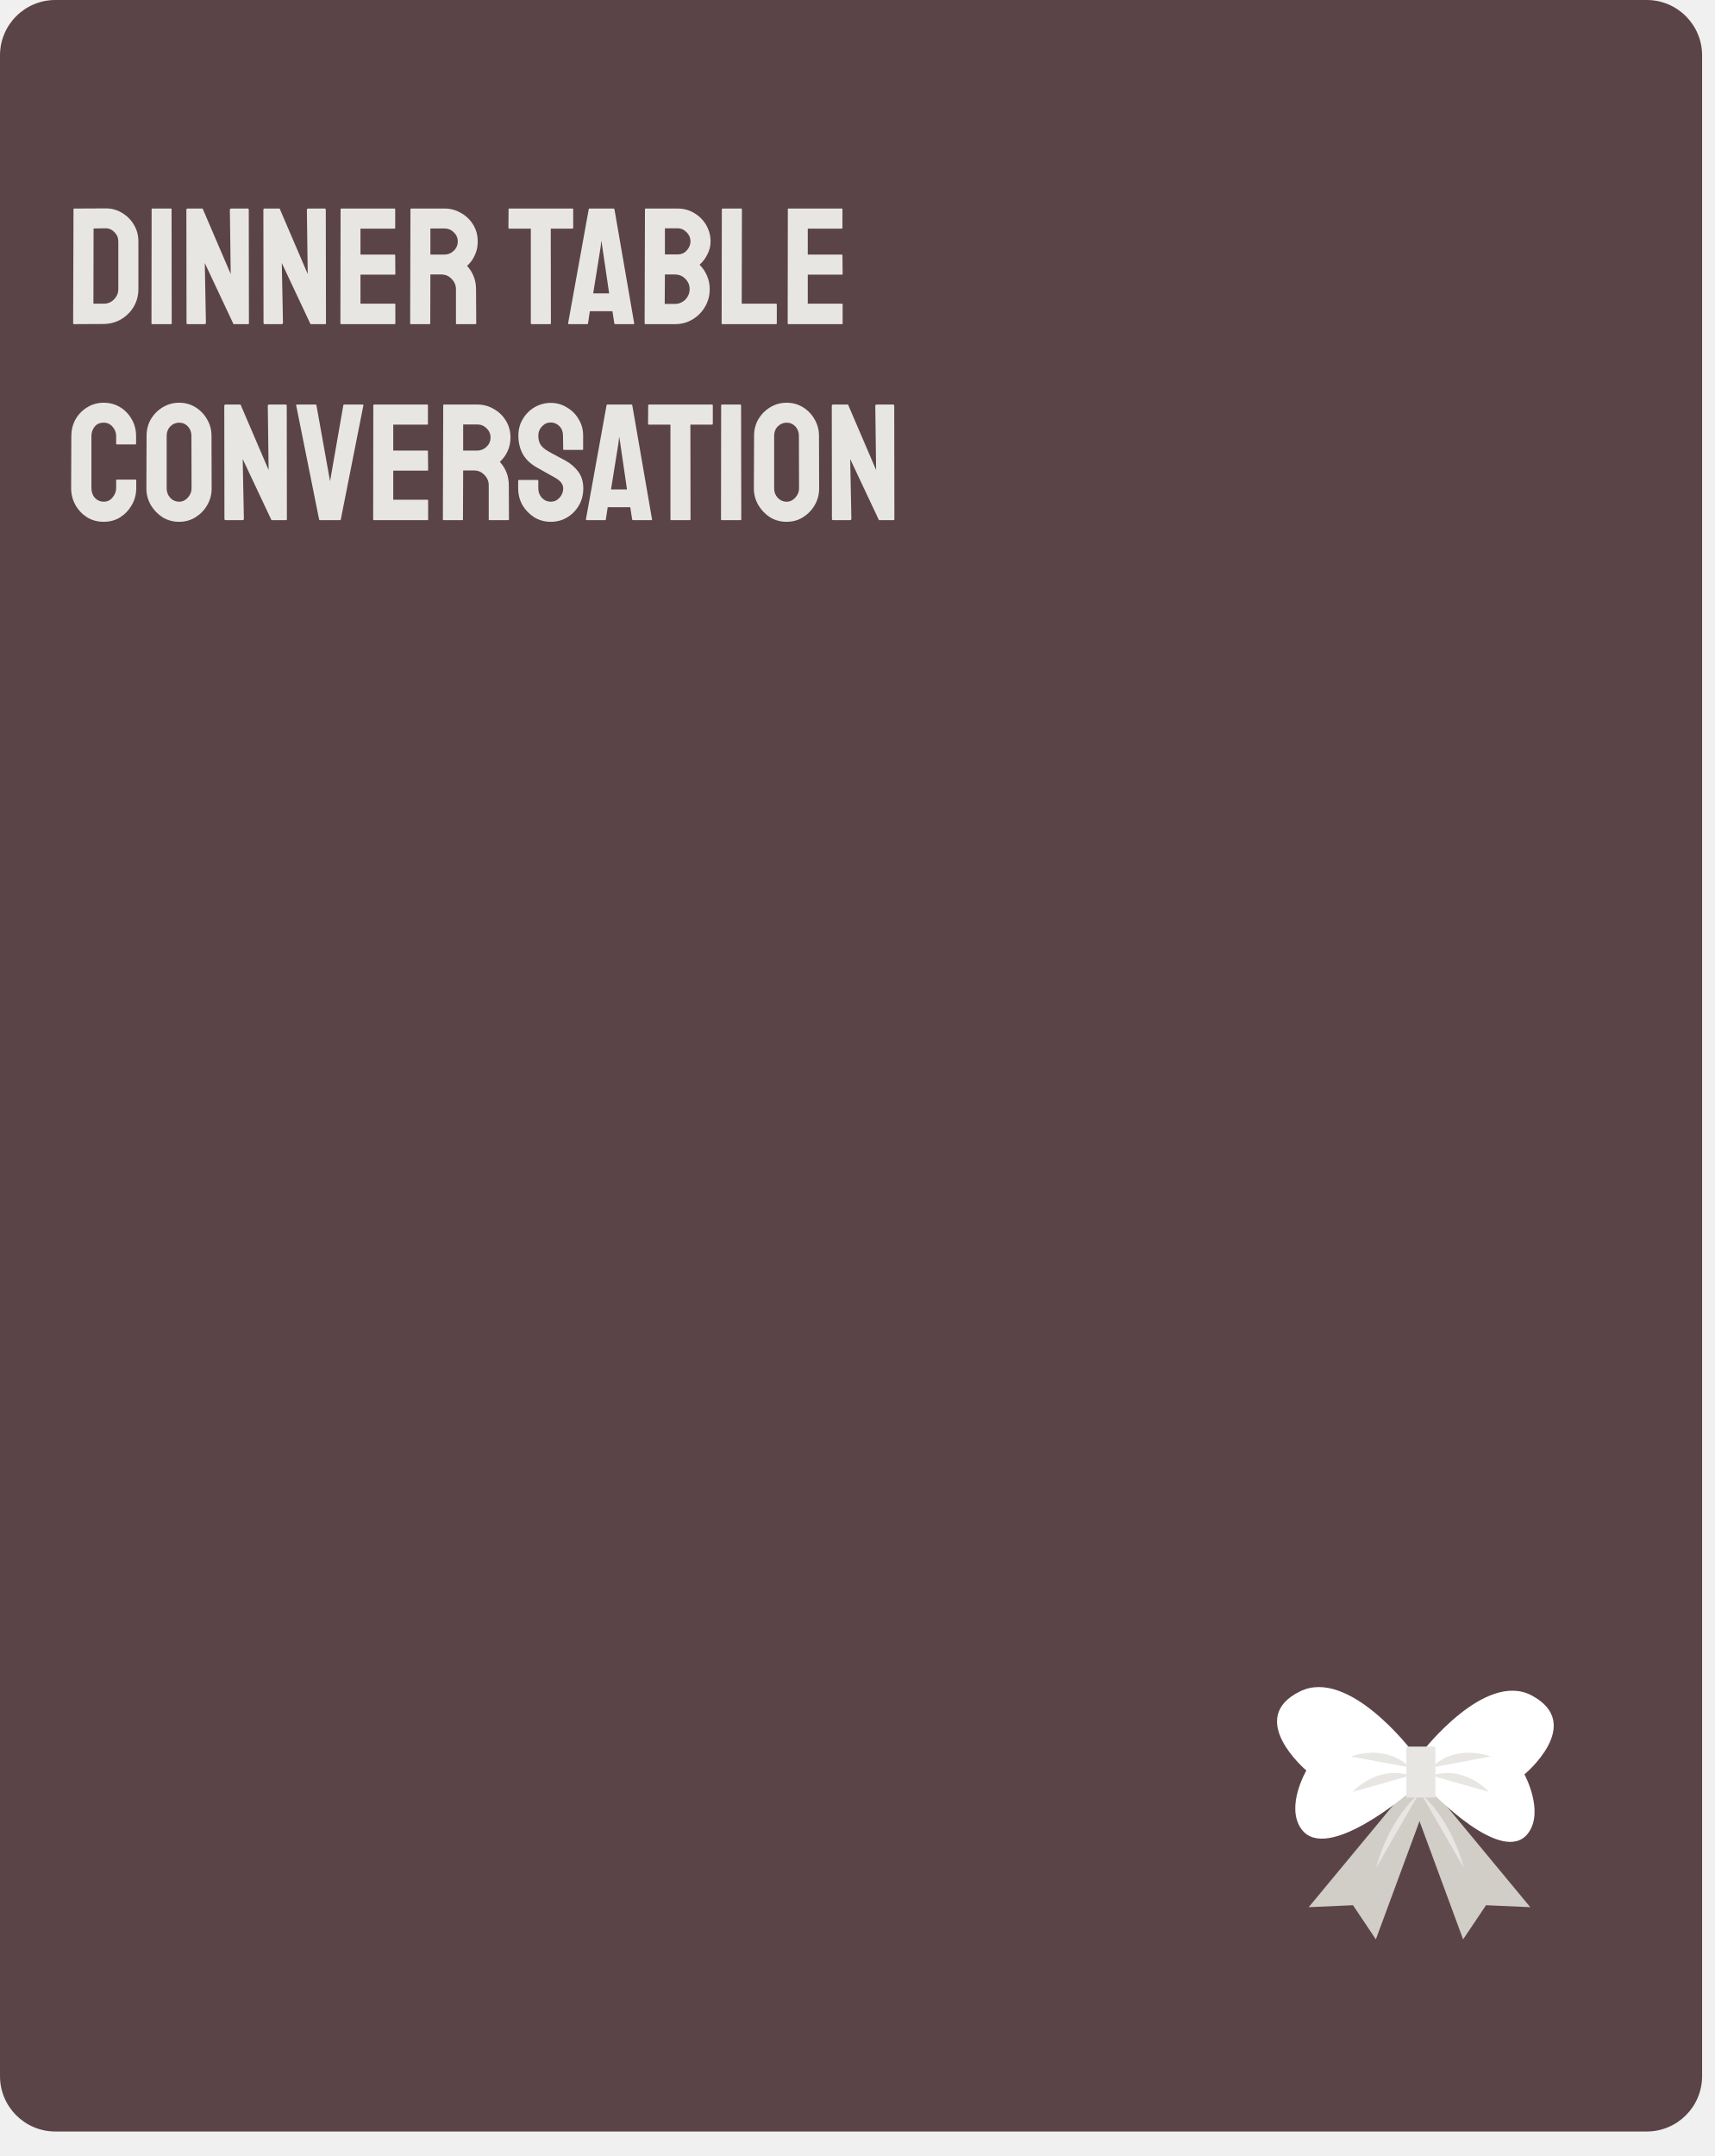
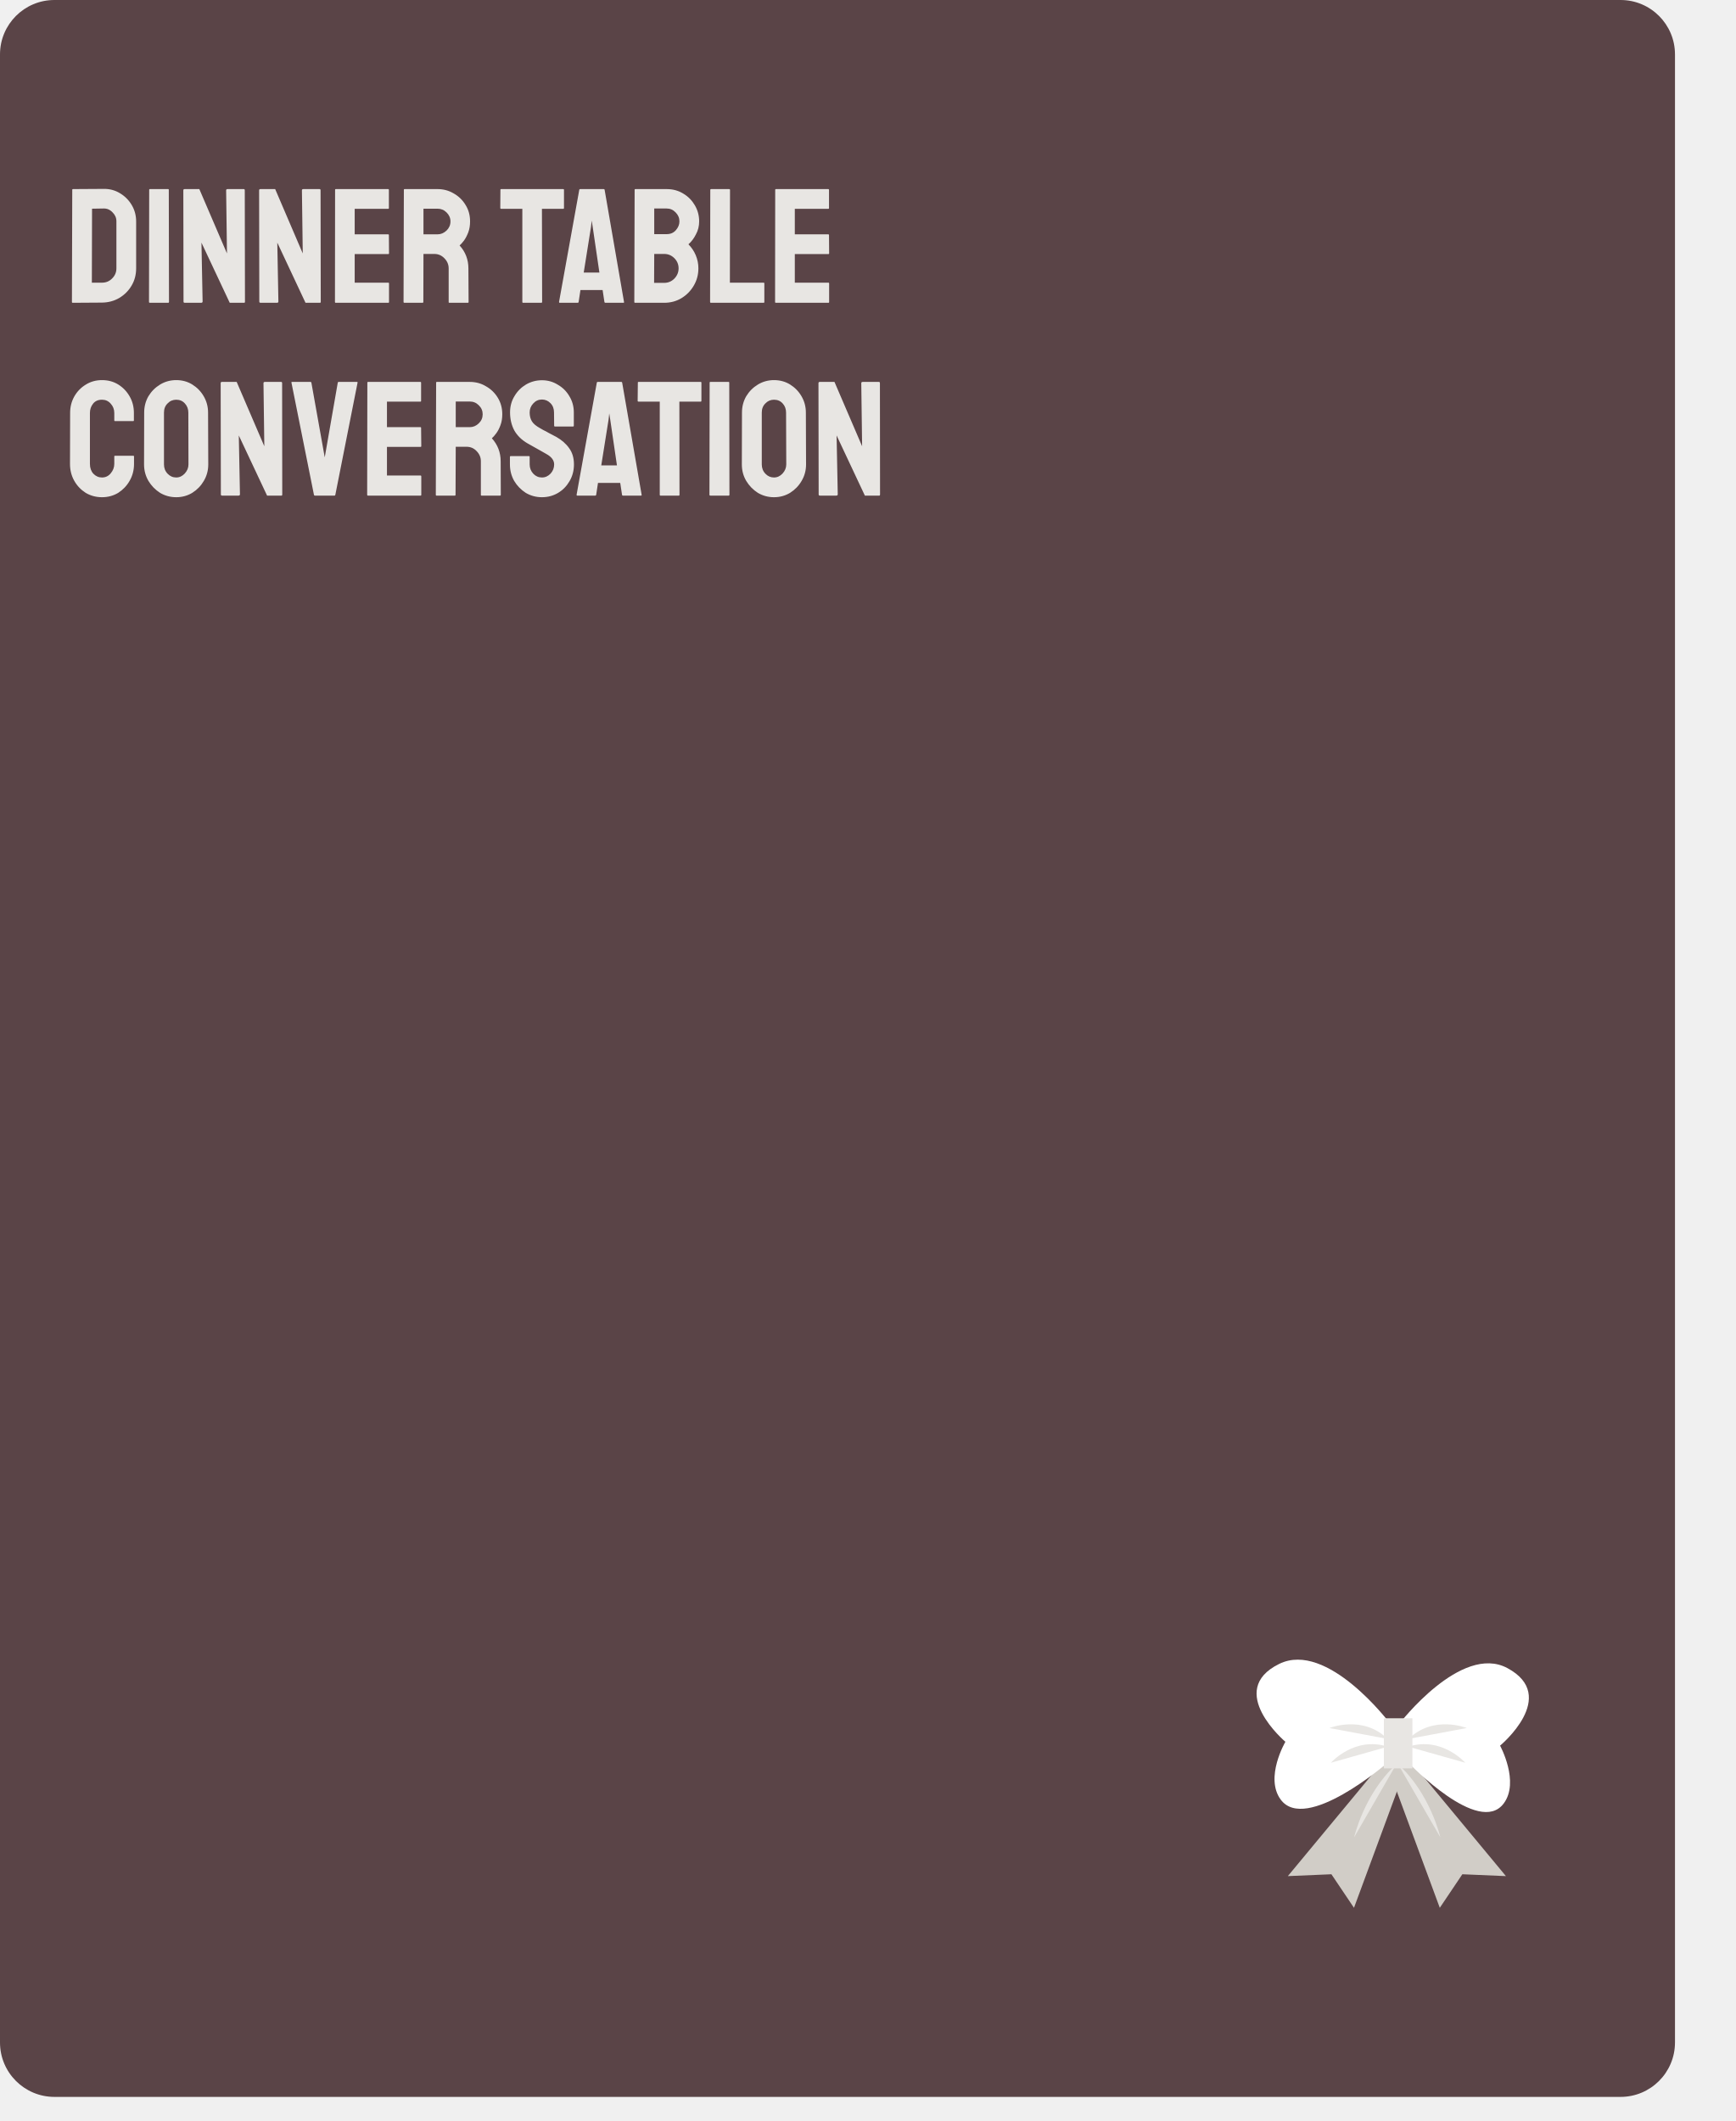
- <svg xmlns="http://www.w3.org/2000/svg" width="35" height="44" viewBox="0 0 35 44" fill="none">
-   <rect width="34.743" height="43.5" rx="1.13" fill="#5A4447" />
-   <path d="M1.51 6.615C1.499 6.615 1.493 6.61 1.493 6.598L1.5 4.27C1.5 4.261 1.504 4.256 1.513 4.256L2.147 4.253C2.271 4.25 2.384 4.28 2.486 4.341C2.59 4.402 2.673 4.484 2.734 4.588C2.795 4.69 2.825 4.803 2.825 4.927V5.9C2.825 6.031 2.793 6.151 2.73 6.259C2.667 6.366 2.582 6.45 2.476 6.514C2.37 6.577 2.25 6.61 2.117 6.612L1.51 6.615ZM1.907 6.198H2.117C2.2 6.198 2.27 6.169 2.327 6.11C2.386 6.051 2.415 5.981 2.415 5.9V4.924C2.415 4.852 2.388 4.789 2.334 4.737C2.282 4.683 2.22 4.657 2.147 4.659L1.91 4.663L1.907 6.198ZM3.109 6.615C3.097 6.615 3.092 6.61 3.092 6.598L3.095 4.27C3.095 4.261 3.1 4.256 3.109 4.256H3.488C3.497 4.256 3.502 4.261 3.502 4.27L3.505 6.598C3.505 6.61 3.501 6.615 3.492 6.615H3.109ZM3.834 6.615C3.816 6.615 3.807 6.607 3.807 6.592L3.804 4.283C3.804 4.265 3.813 4.256 3.831 4.256H4.136L4.709 5.592L4.692 4.283C4.692 4.265 4.702 4.256 4.722 4.256H5.058C5.071 4.256 5.078 4.265 5.078 4.283L5.081 6.595C5.081 6.608 5.076 6.615 5.064 6.615H4.766L4.18 5.368L4.203 6.588C4.203 6.606 4.193 6.615 4.173 6.615H3.834ZM5.406 6.615C5.388 6.615 5.379 6.607 5.379 6.592L5.376 4.283C5.376 4.265 5.385 4.256 5.403 4.256H5.708L6.281 5.592L6.264 4.283C6.264 4.265 6.274 4.256 6.294 4.256H6.63C6.644 4.256 6.65 4.265 6.65 4.283L6.654 6.595C6.654 6.608 6.648 6.615 6.637 6.615H6.338L5.752 5.368L5.776 6.588C5.776 6.606 5.766 6.615 5.745 6.615H5.406ZM6.962 6.615C6.953 6.615 6.948 6.61 6.948 6.598L6.952 4.27C6.952 4.261 6.956 4.256 6.965 4.256H8.053C8.062 4.256 8.067 4.262 8.067 4.273V4.653C8.067 4.662 8.062 4.666 8.053 4.666H7.358V5.195H8.053C8.062 5.195 8.067 5.2 8.067 5.209L8.07 5.592C8.07 5.601 8.066 5.605 8.057 5.605H7.358V6.198H8.057C8.066 6.198 8.07 6.204 8.07 6.215V6.602C8.07 6.611 8.066 6.615 8.057 6.615H6.962ZM8.385 6.615C8.376 6.615 8.372 6.61 8.372 6.598L8.378 4.27C8.378 4.261 8.383 4.256 8.392 4.256H9.077C9.199 4.256 9.31 4.287 9.412 4.348C9.516 4.406 9.599 4.487 9.66 4.588C9.721 4.688 9.751 4.801 9.751 4.927C9.751 5.011 9.739 5.087 9.714 5.154C9.689 5.22 9.66 5.276 9.626 5.324C9.592 5.369 9.561 5.403 9.534 5.425C9.656 5.561 9.717 5.72 9.717 5.903L9.721 6.598C9.721 6.61 9.715 6.615 9.704 6.615H9.321C9.312 6.615 9.307 6.612 9.307 6.605V5.903C9.307 5.822 9.278 5.752 9.219 5.693C9.162 5.632 9.092 5.602 9.009 5.602H8.785L8.782 6.598C8.782 6.61 8.777 6.615 8.768 6.615H8.385ZM8.785 5.195H9.077C9.147 5.195 9.209 5.169 9.263 5.117C9.317 5.065 9.344 5.002 9.344 4.927C9.344 4.855 9.317 4.793 9.263 4.741C9.211 4.689 9.149 4.663 9.077 4.663H8.785V5.195ZM10.849 6.615C10.84 6.615 10.835 6.61 10.835 6.598V4.666H10.395C10.383 4.666 10.378 4.661 10.378 4.649L10.381 4.27C10.381 4.261 10.386 4.256 10.395 4.256H11.683C11.694 4.256 11.7 4.261 11.7 4.27V4.649C11.7 4.661 11.695 4.666 11.686 4.666H11.242L11.245 6.598C11.245 6.61 11.241 6.615 11.232 6.615H10.849ZM11.596 6.598L12.017 4.27C12.019 4.261 12.024 4.256 12.034 4.256H12.525C12.534 4.256 12.54 4.261 12.542 4.27L12.945 6.598C12.948 6.61 12.943 6.615 12.932 6.615H12.556C12.546 6.615 12.541 6.61 12.539 6.598L12.501 6.351H12.04L12.003 6.598C12.001 6.61 11.995 6.615 11.986 6.615H11.61C11.601 6.615 11.596 6.61 11.596 6.598ZM12.108 5.988H12.434L12.294 5.036L12.274 4.91L12.261 5.036L12.108 5.988ZM13.172 6.615C13.163 6.615 13.158 6.61 13.158 6.598L13.165 4.27C13.165 4.261 13.169 4.256 13.178 4.256H13.829C13.958 4.256 14.073 4.288 14.175 4.351C14.277 4.412 14.357 4.493 14.416 4.595C14.474 4.697 14.504 4.807 14.504 4.927C14.504 5.024 14.481 5.115 14.436 5.198C14.393 5.282 14.341 5.35 14.28 5.402C14.345 5.467 14.396 5.543 14.432 5.629C14.469 5.715 14.487 5.805 14.487 5.9C14.487 6.031 14.455 6.151 14.392 6.259C14.329 6.368 14.243 6.455 14.134 6.52C14.028 6.584 13.909 6.615 13.778 6.615H13.172ZM13.572 5.192H13.829C13.908 5.192 13.972 5.164 14.019 5.11C14.069 5.054 14.094 4.993 14.094 4.927C14.094 4.855 14.068 4.793 14.016 4.741C13.964 4.687 13.902 4.659 13.829 4.659H13.572V5.192ZM13.568 6.202H13.778C13.86 6.202 13.93 6.172 13.989 6.114C14.047 6.053 14.077 5.981 14.077 5.9C14.077 5.819 14.047 5.749 13.989 5.69C13.93 5.631 13.86 5.602 13.778 5.602H13.572L13.568 6.202ZM14.744 6.615C14.735 6.615 14.73 6.61 14.73 6.598L14.734 4.273C14.734 4.262 14.739 4.256 14.751 4.256H15.127C15.138 4.256 15.144 4.262 15.144 4.273L15.14 6.198H15.839C15.85 6.198 15.856 6.204 15.856 6.215V6.598C15.856 6.61 15.85 6.615 15.839 6.615H14.744ZM16.091 6.615C16.082 6.615 16.078 6.61 16.078 6.598L16.081 4.27C16.081 4.261 16.085 4.256 16.095 4.256H17.183C17.192 4.256 17.196 4.262 17.196 4.273V4.653C17.196 4.662 17.192 4.666 17.183 4.666H16.488V5.195H17.183C17.192 5.195 17.196 5.2 17.196 5.209L17.2 5.592C17.2 5.601 17.195 5.605 17.186 5.605H16.488V6.198H17.186C17.195 6.198 17.2 6.204 17.2 6.215V6.602C17.2 6.611 17.195 6.615 17.186 6.615H16.091ZM2.117 10.649C1.992 10.649 1.879 10.619 1.778 10.558C1.678 10.494 1.599 10.411 1.54 10.307C1.482 10.203 1.452 10.086 1.452 9.958L1.456 8.9C1.456 8.776 1.484 8.663 1.54 8.561C1.599 8.457 1.678 8.375 1.778 8.314C1.879 8.25 1.992 8.219 2.117 8.219C2.241 8.219 2.353 8.249 2.452 8.31C2.552 8.371 2.631 8.454 2.69 8.558C2.748 8.659 2.778 8.774 2.778 8.9V9.056C2.778 9.065 2.773 9.07 2.764 9.07H2.384C2.375 9.07 2.371 9.065 2.371 9.056V8.9C2.371 8.826 2.346 8.761 2.296 8.707C2.249 8.653 2.189 8.626 2.117 8.626C2.035 8.626 1.973 8.654 1.93 8.71C1.887 8.765 1.866 8.828 1.866 8.9V9.958C1.866 10.041 1.89 10.109 1.937 10.161C1.987 10.213 2.047 10.239 2.117 10.239C2.189 10.239 2.249 10.211 2.296 10.154C2.346 10.095 2.371 10.03 2.371 9.958V9.802C2.371 9.793 2.375 9.788 2.384 9.788H2.768C2.777 9.788 2.781 9.793 2.781 9.802V9.958C2.781 10.086 2.751 10.203 2.69 10.307C2.631 10.411 2.552 10.494 2.452 10.558C2.353 10.619 2.241 10.649 2.117 10.649ZM3.656 10.649C3.534 10.649 3.422 10.619 3.32 10.558C3.221 10.494 3.141 10.412 3.08 10.31C3.019 10.206 2.988 10.092 2.988 9.968L2.992 8.893C2.992 8.769 3.021 8.656 3.08 8.554C3.141 8.453 3.222 8.371 3.324 8.31C3.426 8.249 3.536 8.219 3.656 8.219C3.778 8.219 3.889 8.249 3.988 8.31C4.088 8.371 4.167 8.453 4.225 8.554C4.286 8.656 4.317 8.769 4.317 8.893L4.32 9.968C4.32 10.092 4.29 10.206 4.229 10.31C4.17 10.412 4.09 10.494 3.988 10.558C3.889 10.619 3.778 10.649 3.656 10.649ZM3.656 10.239C3.724 10.239 3.783 10.212 3.832 10.158C3.884 10.101 3.91 10.038 3.91 9.968L3.907 8.893C3.907 8.819 3.883 8.755 3.836 8.703C3.788 8.652 3.728 8.626 3.656 8.626C3.586 8.626 3.526 8.652 3.476 8.703C3.427 8.753 3.402 8.816 3.402 8.893V9.968C3.402 10.042 3.427 10.107 3.476 10.161C3.526 10.213 3.586 10.239 3.656 10.239ZM4.609 10.615C4.591 10.615 4.581 10.607 4.581 10.591L4.578 8.283C4.578 8.265 4.587 8.256 4.605 8.256H4.91L5.483 9.592L5.466 8.283C5.466 8.265 5.476 8.256 5.497 8.256H5.832C5.846 8.256 5.853 8.265 5.853 8.283L5.856 10.595C5.856 10.608 5.85 10.615 5.839 10.615H5.541L4.954 9.368L4.978 10.588C4.978 10.606 4.968 10.615 4.948 10.615H4.609ZM6.53 10.615C6.521 10.615 6.515 10.61 6.513 10.598L6.045 8.27C6.043 8.261 6.048 8.256 6.059 8.256H6.442C6.451 8.256 6.457 8.261 6.459 8.27L6.737 9.822L7.008 8.27C7.01 8.261 7.016 8.256 7.025 8.256H7.405C7.416 8.256 7.42 8.261 7.418 8.27L6.957 10.598C6.955 10.61 6.949 10.615 6.94 10.615H6.53ZM7.63 10.615C7.621 10.615 7.617 10.61 7.617 10.598L7.62 8.27C7.62 8.261 7.625 8.256 7.634 8.256H8.722C8.731 8.256 8.735 8.262 8.735 8.273V8.653C8.735 8.662 8.731 8.666 8.722 8.666H8.027V9.195H8.722C8.731 9.195 8.735 9.2 8.735 9.209L8.739 9.592C8.739 9.601 8.734 9.605 8.725 9.605H8.027V10.198H8.725C8.734 10.198 8.739 10.204 8.739 10.215V10.602C8.739 10.611 8.734 10.615 8.725 10.615H7.63ZM9.054 10.615C9.045 10.615 9.04 10.61 9.04 10.598L9.047 8.27C9.047 8.261 9.051 8.256 9.061 8.256H9.745C9.867 8.256 9.979 8.287 10.081 8.348C10.185 8.406 10.267 8.487 10.328 8.588C10.389 8.688 10.42 8.801 10.42 8.927C10.42 9.011 10.407 9.087 10.383 9.154C10.358 9.22 10.328 9.276 10.294 9.324C10.26 9.369 10.23 9.403 10.203 9.425C10.325 9.561 10.386 9.72 10.386 9.903L10.389 10.598C10.389 10.61 10.384 10.615 10.372 10.615H9.989C9.98 10.615 9.976 10.612 9.976 10.605V9.903C9.976 9.822 9.946 9.752 9.888 9.693C9.831 9.632 9.761 9.602 9.677 9.602H9.454L9.45 10.598C9.45 10.61 9.446 10.615 9.437 10.615H9.054ZM9.454 9.195H9.745C9.815 9.195 9.877 9.169 9.932 9.117C9.986 9.065 10.013 9.002 10.013 8.927C10.013 8.855 9.986 8.793 9.932 8.741C9.88 8.689 9.818 8.663 9.745 8.663H9.454V9.195ZM11.242 10.649C11.12 10.649 11.008 10.619 10.906 10.558C10.807 10.494 10.726 10.412 10.665 10.31C10.607 10.206 10.577 10.092 10.577 9.968V9.812C10.577 9.801 10.583 9.795 10.594 9.795H10.974C10.983 9.795 10.988 9.801 10.988 9.812V9.968C10.988 10.042 11.012 10.107 11.062 10.161C11.112 10.213 11.172 10.239 11.242 10.239C11.312 10.239 11.372 10.212 11.421 10.158C11.471 10.103 11.496 10.04 11.496 9.968C11.496 9.884 11.442 9.812 11.333 9.751C11.297 9.731 11.241 9.699 11.164 9.656C11.087 9.613 11.015 9.572 10.947 9.534C10.822 9.462 10.73 9.371 10.669 9.263C10.61 9.152 10.581 9.028 10.581 8.89C10.581 8.763 10.611 8.65 10.672 8.551C10.733 8.449 10.813 8.369 10.913 8.31C11.015 8.252 11.124 8.222 11.242 8.222C11.361 8.222 11.471 8.253 11.57 8.314C11.672 8.372 11.752 8.453 11.811 8.554C11.872 8.654 11.903 8.766 11.903 8.89V9.168C11.903 9.177 11.898 9.181 11.889 9.181H11.509C11.501 9.181 11.496 9.177 11.496 9.168L11.492 8.89C11.492 8.811 11.468 8.746 11.418 8.697C11.368 8.647 11.309 8.622 11.242 8.622C11.172 8.622 11.112 8.649 11.062 8.703C11.012 8.755 10.988 8.818 10.988 8.89C10.988 8.964 11.003 9.027 11.035 9.076C11.067 9.126 11.124 9.174 11.208 9.219C11.219 9.225 11.241 9.238 11.272 9.256C11.306 9.272 11.342 9.291 11.381 9.314C11.419 9.334 11.453 9.352 11.482 9.368C11.514 9.384 11.533 9.394 11.54 9.398C11.653 9.462 11.742 9.54 11.808 9.632C11.873 9.723 11.906 9.834 11.906 9.968C11.906 10.097 11.876 10.213 11.815 10.317C11.756 10.419 11.676 10.5 11.574 10.561C11.475 10.62 11.364 10.649 11.242 10.649ZM11.96 10.598L12.381 8.27C12.383 8.261 12.389 8.256 12.398 8.256H12.889C12.898 8.256 12.904 8.261 12.906 8.27L13.309 10.598C13.312 10.61 13.307 10.615 13.296 10.615H12.92C12.911 10.615 12.905 10.61 12.903 10.598L12.865 10.351H12.404L12.367 10.598C12.365 10.61 12.359 10.615 12.35 10.615H11.974C11.965 10.615 11.96 10.61 11.96 10.598ZM12.472 9.988H12.798L12.659 9.036L12.638 8.91L12.625 9.036L12.472 9.988ZM13.699 10.615C13.69 10.615 13.685 10.61 13.685 10.598V8.666H13.245C13.233 8.666 13.228 8.661 13.228 8.649L13.231 8.27C13.231 8.261 13.236 8.256 13.245 8.256H14.533C14.544 8.256 14.55 8.261 14.55 8.27V8.649C14.55 8.661 14.545 8.666 14.536 8.666H14.092L14.095 10.598C14.095 10.61 14.091 10.615 14.082 10.615H13.699ZM14.734 10.615C14.723 10.615 14.717 10.61 14.717 10.598L14.72 8.27C14.72 8.261 14.725 8.256 14.734 8.256H15.114C15.123 8.256 15.127 8.261 15.127 8.27L15.131 10.598C15.131 10.61 15.126 10.615 15.117 10.615H14.734ZM16.056 10.649C15.934 10.649 15.822 10.619 15.72 10.558C15.621 10.494 15.541 10.412 15.48 10.31C15.419 10.206 15.388 10.092 15.388 9.968L15.392 8.893C15.392 8.769 15.421 8.656 15.48 8.554C15.541 8.453 15.622 8.371 15.724 8.31C15.825 8.249 15.936 8.219 16.056 8.219C16.178 8.219 16.289 8.249 16.388 8.31C16.488 8.371 16.567 8.453 16.625 8.554C16.686 8.656 16.717 8.769 16.717 8.893L16.72 9.968C16.72 10.092 16.69 10.206 16.629 10.31C16.57 10.412 16.49 10.494 16.388 10.558C16.289 10.619 16.178 10.649 16.056 10.649ZM16.056 10.239C16.124 10.239 16.182 10.212 16.232 10.158C16.284 10.101 16.31 10.038 16.31 9.968L16.307 8.893C16.307 8.819 16.283 8.755 16.235 8.703C16.188 8.652 16.128 8.626 16.056 8.626C15.986 8.626 15.926 8.652 15.876 8.703C15.826 8.753 15.802 8.816 15.802 8.893V9.968C15.802 10.042 15.826 10.107 15.876 10.161C15.926 10.213 15.986 10.239 16.056 10.239ZM17.009 10.615C16.99 10.615 16.981 10.607 16.981 10.591L16.978 8.283C16.978 8.265 16.987 8.256 17.005 8.256H17.31L17.883 9.592L17.866 8.283C17.866 8.265 17.876 8.256 17.896 8.256H18.232C18.246 8.256 18.253 8.265 18.253 8.283L18.256 10.595C18.256 10.608 18.25 10.615 18.239 10.615H17.941L17.354 9.368L17.378 10.588C17.378 10.606 17.368 10.615 17.347 10.615H17.009Z" fill="#E8E6E3" />
-   <path d="M28.84 36.355L26.713 38.922L27.617 38.882L28.084 39.579L29.19 36.585L28.84 36.355Z" fill="#D1CDC7" />
-   <path d="M29.11 36.355L31.236 38.922L30.333 38.882L29.865 39.579L28.76 36.585L29.11 36.355Z" fill="#D1CDC7" />
-   <path d="M28.82 35.735C28.82 35.735 27.531 34.029 26.536 34.518C25.409 35.071 26.665 36.133 26.665 36.133C26.665 36.133 26.23 36.875 26.567 37.332C27.084 38.033 28.761 36.586 28.761 36.586L28.82 35.735Z" fill="white" />
-   <path d="M29.027 35.757C29.027 35.757 30.309 34.087 31.268 34.603C32.355 35.186 31.117 36.212 31.117 36.212C31.117 36.212 31.527 36.965 31.192 37.412C30.678 38.098 29.228 36.578 29.228 36.578L29.027 35.757Z" fill="white" />
-   <path d="M28.782 36.072L27.576 35.847C27.576 35.847 28.266 35.567 28.782 36.072Z" fill="#E8E6E3" />
-   <path d="M28.788 36.236L27.607 36.57C27.607 36.57 28.095 36.014 28.788 36.236Z" fill="#E8E6E3" />
-   <path d="M29.219 36.072L30.425 35.847C30.425 35.847 29.736 35.567 29.219 36.072Z" fill="#E8E6E3" />
-   <path d="M29.213 36.236L30.393 36.57C30.393 36.57 29.905 36.014 29.213 36.236Z" fill="#E8E6E3" />
-   <path d="M28.964 36.602L28.09 38.117C28.09 38.117 28.296 37.209 28.964 36.602Z" fill="#E8E6E3" />
-   <path d="M29.004 36.602L29.878 38.117C29.878 38.117 29.672 37.209 29.004 36.602Z" fill="#E8E6E3" />
-   <path d="M29.299 35.645H28.707V36.684H29.299V35.645Z" fill="#E8E6E3" />
+ <svg xmlns="http://www.w3.org/2000/svg" width="27" height="33" viewBox="0 0 27 33" fill="none">
+   <rect width="26.058" height="32.625" rx="0.847" fill="#5A4447" />
+   <path d="M1.132 4.711C1.123 4.711 1.119 4.707 1.119 4.698L1.124 2.952C1.124 2.945 1.128 2.942 1.135 2.942L1.61 2.939C1.703 2.937 1.788 2.959 1.864 3.005C1.942 3.051 2.004 3.113 2.05 3.191C2.095 3.267 2.118 3.352 2.118 3.445V4.175C2.118 4.273 2.095 4.363 2.047 4.444C2 4.524 1.936 4.587 1.857 4.635C1.777 4.682 1.687 4.707 1.587 4.708L1.132 4.711ZM1.429 4.398H1.587C1.65 4.398 1.702 4.376 1.745 4.332C1.789 4.288 1.811 4.236 1.811 4.175V3.442C1.811 3.388 1.79 3.342 1.75 3.303C1.711 3.262 1.664 3.242 1.61 3.244L1.432 3.247L1.429 4.398ZM2.331 4.711C2.323 4.711 2.318 4.707 2.318 4.698L2.321 2.952C2.321 2.945 2.324 2.942 2.331 2.942H2.616C2.623 2.942 2.626 2.945 2.626 2.952L2.629 4.698C2.629 4.707 2.625 4.711 2.618 4.711H2.331ZM2.875 4.711C2.861 4.711 2.855 4.705 2.855 4.693L2.852 2.962C2.852 2.948 2.859 2.942 2.872 2.942H3.101L3.531 3.943L3.518 2.962C3.518 2.948 3.526 2.942 3.541 2.942H3.793C3.803 2.942 3.808 2.948 3.808 2.962L3.811 4.696C3.811 4.706 3.806 4.711 3.798 4.711H3.574L3.134 3.775L3.152 4.691C3.152 4.704 3.144 4.711 3.129 4.711H2.875ZM4.054 4.711C4.041 4.711 4.034 4.705 4.034 4.693L4.031 2.962C4.031 2.948 4.038 2.942 4.052 2.942H4.281L4.71 3.943L4.697 2.962C4.697 2.948 4.705 2.942 4.72 2.942H4.972C4.982 2.942 4.987 2.948 4.987 2.962L4.99 4.696C4.99 4.706 4.986 4.711 4.977 4.711H4.753L4.314 3.775L4.331 4.691C4.331 4.704 4.324 4.711 4.308 4.711H4.054ZM5.221 4.711C5.214 4.711 5.211 4.707 5.211 4.698L5.213 2.952C5.213 2.945 5.217 2.942 5.223 2.942H6.039C6.046 2.942 6.05 2.946 6.05 2.954V3.239C6.05 3.246 6.046 3.249 6.039 3.249H5.518V3.646H6.039C6.046 3.646 6.05 3.649 6.05 3.656L6.052 3.943C6.052 3.95 6.049 3.953 6.042 3.953H5.518V4.398H6.042C6.049 4.398 6.052 4.402 6.052 4.411V4.701C6.052 4.708 6.049 4.711 6.042 4.711H5.221ZM6.288 4.711C6.282 4.711 6.278 4.707 6.278 4.698L6.283 2.952C6.283 2.945 6.287 2.942 6.293 2.942H6.807C6.898 2.942 6.982 2.964 7.059 3.01C7.137 3.054 7.198 3.114 7.244 3.191C7.29 3.265 7.313 3.35 7.313 3.445C7.313 3.508 7.304 3.564 7.285 3.615C7.266 3.664 7.244 3.707 7.219 3.742C7.193 3.776 7.17 3.802 7.15 3.819C7.242 3.92 7.287 4.04 7.287 4.177L7.29 4.698C7.29 4.707 7.286 4.711 7.277 4.711H6.99C6.983 4.711 6.98 4.708 6.98 4.703V4.177C6.98 4.116 6.958 4.064 6.914 4.019C6.871 3.974 6.819 3.951 6.756 3.951H6.588L6.586 4.698C6.586 4.707 6.582 4.711 6.576 4.711H6.288ZM6.588 3.646H6.807C6.859 3.646 6.906 3.626 6.947 3.587C6.987 3.548 7.008 3.501 7.008 3.445C7.008 3.391 6.987 3.344 6.947 3.305C6.908 3.266 6.861 3.247 6.807 3.247H6.588V3.646ZM8.136 4.711C8.129 4.711 8.126 4.707 8.126 4.698V3.249H7.795C7.787 3.249 7.783 3.245 7.783 3.236L7.785 2.952C7.785 2.945 7.789 2.942 7.795 2.942H8.762C8.77 2.942 8.774 2.945 8.774 2.952V3.236C8.774 3.245 8.771 3.249 8.764 3.249H8.431L8.434 4.698C8.434 4.707 8.43 4.711 8.423 4.711H8.136ZM8.697 4.698L9.012 2.952C9.014 2.945 9.018 2.942 9.025 2.942H9.393C9.4 2.942 9.404 2.945 9.406 2.952L9.708 4.698C9.71 4.707 9.707 4.711 9.698 4.711H9.416C9.409 4.711 9.405 4.707 9.403 4.698L9.375 4.513H9.03L9.002 4.698C9 4.707 8.996 4.711 8.989 4.711H8.707C8.7 4.711 8.697 4.707 8.697 4.698ZM9.081 4.241H9.325L9.22 3.526L9.205 3.432L9.195 3.526L9.081 4.241ZM9.878 4.711C9.871 4.711 9.868 4.707 9.868 4.698L9.873 2.952C9.873 2.945 9.877 2.942 9.883 2.942H10.371C10.468 2.942 10.554 2.965 10.631 3.013C10.707 3.058 10.767 3.12 10.811 3.196C10.855 3.272 10.877 3.355 10.877 3.445C10.877 3.518 10.86 3.586 10.826 3.648C10.794 3.711 10.755 3.762 10.71 3.801C10.759 3.85 10.797 3.907 10.824 3.971C10.851 4.036 10.865 4.103 10.865 4.175C10.865 4.273 10.841 4.363 10.793 4.444C10.746 4.525 10.681 4.591 10.6 4.64C10.521 4.687 10.432 4.711 10.333 4.711H9.878ZM10.178 3.643H10.371C10.431 3.643 10.478 3.623 10.514 3.582C10.551 3.54 10.57 3.494 10.57 3.445C10.57 3.391 10.55 3.344 10.511 3.305C10.472 3.264 10.426 3.244 10.371 3.244H10.178V3.643ZM10.176 4.401H10.333C10.394 4.401 10.447 4.379 10.491 4.335C10.535 4.289 10.557 4.236 10.557 4.175C10.557 4.114 10.535 4.061 10.491 4.017C10.447 3.973 10.394 3.951 10.333 3.951H10.178L10.176 4.401ZM11.057 4.711C11.051 4.711 11.047 4.707 11.047 4.698L11.05 2.954C11.05 2.946 11.054 2.942 11.062 2.942H11.345C11.353 2.942 11.357 2.946 11.357 2.954L11.355 4.398H11.879C11.887 4.398 11.891 4.402 11.891 4.411V4.698C11.891 4.707 11.887 4.711 11.879 4.711H11.057ZM12.068 4.711C12.061 4.711 12.058 4.707 12.058 4.698L12.06 2.952C12.06 2.945 12.064 2.942 12.07 2.942H12.886C12.893 2.942 12.897 2.946 12.897 2.954V3.239C12.897 3.246 12.893 3.249 12.886 3.249H12.365V3.646H12.886C12.893 3.646 12.897 3.649 12.897 3.656L12.899 3.943C12.899 3.95 12.896 3.953 12.889 3.953H12.365V4.398H12.889C12.896 4.398 12.899 4.402 12.899 4.411V4.701C12.899 4.708 12.896 4.711 12.889 4.711H12.068ZM1.587 7.736C1.494 7.736 1.409 7.713 1.333 7.668C1.258 7.62 1.199 7.558 1.155 7.48C1.111 7.402 1.089 7.314 1.089 7.218L1.091 6.425C1.091 6.331 1.112 6.247 1.155 6.17C1.199 6.092 1.258 6.031 1.333 5.985C1.409 5.937 1.494 5.914 1.587 5.914C1.68 5.914 1.764 5.936 1.839 5.982C1.913 6.028 1.973 6.09 2.017 6.168C2.061 6.244 2.083 6.33 2.083 6.425V6.542C2.083 6.548 2.079 6.552 2.073 6.552H1.788C1.781 6.552 1.778 6.548 1.778 6.542V6.425C1.778 6.369 1.759 6.32 1.722 6.28C1.686 6.239 1.641 6.219 1.587 6.219C1.526 6.219 1.479 6.24 1.447 6.282C1.415 6.323 1.399 6.37 1.399 6.425V7.218C1.399 7.28 1.417 7.331 1.452 7.37C1.49 7.409 1.534 7.429 1.587 7.429C1.641 7.429 1.686 7.408 1.722 7.365C1.759 7.321 1.778 7.272 1.778 7.218V7.101C1.778 7.094 1.781 7.091 1.788 7.091H2.075C2.082 7.091 2.085 7.094 2.085 7.101V7.218C2.085 7.314 2.062 7.402 2.017 7.48C1.973 7.558 1.913 7.62 1.839 7.668C1.764 7.713 1.68 7.736 1.587 7.736ZM2.742 7.736C2.65 7.736 2.566 7.713 2.49 7.668C2.415 7.62 2.355 7.558 2.309 7.482C2.264 7.404 2.241 7.319 2.241 7.225L2.243 6.42C2.243 6.326 2.265 6.242 2.309 6.165C2.355 6.089 2.416 6.028 2.492 5.982C2.569 5.936 2.652 5.914 2.742 5.914C2.833 5.914 2.916 5.936 2.991 5.982C3.065 6.028 3.125 6.089 3.169 6.165C3.214 6.242 3.237 6.326 3.237 6.42L3.24 7.225C3.24 7.319 3.217 7.404 3.171 7.482C3.127 7.558 3.067 7.62 2.991 7.668C2.916 7.713 2.833 7.736 2.742 7.736ZM2.742 7.429C2.792 7.429 2.836 7.408 2.874 7.368C2.913 7.325 2.932 7.278 2.932 7.225L2.93 6.42C2.93 6.364 2.912 6.316 2.876 6.277C2.841 6.238 2.796 6.219 2.742 6.219C2.689 6.219 2.644 6.238 2.607 6.277C2.569 6.314 2.551 6.362 2.551 6.42V7.225C2.551 7.281 2.569 7.33 2.607 7.37C2.644 7.409 2.689 7.429 2.742 7.429ZM3.456 7.711C3.442 7.711 3.436 7.705 3.436 7.693L3.433 5.962C3.433 5.948 3.44 5.942 3.453 5.942H3.682L4.112 6.943L4.099 5.962C4.099 5.948 4.107 5.942 4.122 5.942H4.374C4.384 5.942 4.389 5.948 4.389 5.962L4.391 7.696C4.391 7.706 4.387 7.711 4.379 7.711H4.155L3.715 6.775L3.733 7.691C3.733 7.704 3.725 7.711 3.71 7.711H3.456ZM4.897 7.711C4.89 7.711 4.886 7.707 4.884 7.698L4.534 5.952C4.532 5.945 4.535 5.942 4.544 5.942H4.831C4.838 5.942 4.842 5.945 4.844 5.952L5.052 7.116L5.255 5.952C5.257 5.945 5.261 5.942 5.268 5.942H5.553C5.561 5.942 5.565 5.945 5.563 5.952L5.217 7.698C5.216 7.707 5.211 7.711 5.205 7.711H4.897ZM5.722 7.711C5.716 7.711 5.712 7.707 5.712 7.698L5.715 5.952C5.715 5.945 5.718 5.942 5.725 5.942H6.541C6.548 5.942 6.551 5.946 6.551 5.954V6.239C6.551 6.246 6.548 6.249 6.541 6.249H6.02V6.646H6.541C6.548 6.646 6.551 6.649 6.551 6.656L6.554 6.943C6.554 6.95 6.55 6.953 6.543 6.953H6.02V7.398H6.543C6.55 7.398 6.554 7.402 6.554 7.411V7.701C6.554 7.708 6.55 7.711 6.543 7.711H5.722ZM6.79 7.711C6.783 7.711 6.78 7.707 6.78 7.698L6.785 5.952C6.785 5.945 6.788 5.942 6.795 5.942H7.308C7.4 5.942 7.484 5.964 7.56 6.01C7.638 6.054 7.7 6.114 7.746 6.191C7.791 6.265 7.814 6.35 7.814 6.445C7.814 6.508 7.805 6.564 7.786 6.615C7.768 6.664 7.746 6.707 7.72 6.742C7.695 6.776 7.672 6.802 7.652 6.819C7.743 6.92 7.789 7.04 7.789 7.177L7.791 7.698C7.791 7.707 7.787 7.711 7.779 7.711H7.491C7.485 7.711 7.481 7.708 7.481 7.703V7.177C7.481 7.116 7.459 7.064 7.415 7.019C7.373 6.974 7.32 6.951 7.258 6.951H7.09L7.087 7.698C7.087 7.707 7.084 7.711 7.077 7.711H6.79ZM7.09 6.646H7.308C7.361 6.646 7.408 6.626 7.448 6.587C7.489 6.548 7.509 6.501 7.509 6.445C7.509 6.391 7.489 6.344 7.448 6.305C7.409 6.266 7.363 6.247 7.308 6.247H7.09V6.646ZM8.431 7.736C8.339 7.736 8.255 7.713 8.179 7.668C8.105 7.62 8.044 7.558 7.999 7.482C7.955 7.404 7.933 7.319 7.933 7.225V7.108C7.933 7.1 7.937 7.096 7.945 7.096H8.23C8.237 7.096 8.24 7.1 8.24 7.108V7.225C8.24 7.281 8.259 7.33 8.296 7.37C8.333 7.409 8.378 7.429 8.431 7.429C8.483 7.429 8.528 7.408 8.566 7.368C8.603 7.327 8.621 7.28 8.621 7.225C8.621 7.163 8.581 7.108 8.499 7.063C8.472 7.047 8.43 7.024 8.372 6.991C8.315 6.959 8.26 6.929 8.21 6.9C8.116 6.846 8.047 6.778 8.001 6.697C7.957 6.614 7.935 6.52 7.935 6.417C7.935 6.322 7.958 6.237 8.004 6.163C8.049 6.086 8.11 6.026 8.184 5.982C8.26 5.938 8.343 5.916 8.431 5.916C8.521 5.916 8.603 5.939 8.677 5.985C8.754 6.029 8.814 6.089 8.858 6.165C8.904 6.24 8.927 6.324 8.927 6.417V6.625C8.927 6.632 8.923 6.636 8.916 6.636H8.632C8.625 6.636 8.621 6.632 8.621 6.625L8.619 6.417C8.619 6.358 8.6 6.309 8.563 6.272C8.526 6.235 8.482 6.216 8.431 6.216C8.378 6.216 8.333 6.236 8.296 6.277C8.259 6.316 8.24 6.363 8.24 6.417C8.24 6.473 8.252 6.519 8.276 6.557C8.299 6.594 8.343 6.63 8.405 6.664C8.414 6.669 8.43 6.678 8.454 6.692C8.479 6.703 8.506 6.718 8.535 6.735C8.564 6.75 8.589 6.764 8.611 6.775C8.635 6.787 8.649 6.795 8.655 6.798C8.739 6.846 8.806 6.904 8.855 6.974C8.904 7.041 8.929 7.125 8.929 7.225C8.929 7.322 8.906 7.409 8.86 7.487C8.816 7.563 8.756 7.625 8.68 7.67C8.605 7.714 8.522 7.736 8.431 7.736ZM8.97 7.698L9.285 5.952C9.287 5.945 9.291 5.942 9.298 5.942H9.666C9.673 5.942 9.677 5.945 9.679 5.952L9.982 7.698C9.983 7.707 9.98 7.711 9.971 7.711H9.689C9.682 7.711 9.678 7.707 9.677 7.698L9.649 7.513H9.303L9.275 7.698C9.273 7.707 9.269 7.711 9.262 7.711H8.98C8.973 7.711 8.97 7.707 8.97 7.698ZM9.354 7.241H9.598L9.493 6.526L9.478 6.432L9.468 6.526L9.354 7.241ZM10.274 7.711C10.267 7.711 10.264 7.707 10.264 7.698V6.249H9.933C9.925 6.249 9.92 6.245 9.92 6.236L9.923 5.952C9.923 5.945 9.926 5.942 9.933 5.942H10.899C10.908 5.942 10.912 5.945 10.912 5.952V6.236C10.912 6.245 10.908 6.249 10.902 6.249H10.569L10.571 7.698C10.571 7.707 10.568 7.711 10.561 7.711H10.274ZM11.05 7.711C11.042 7.711 11.037 7.707 11.037 7.698L11.04 5.952C11.04 5.945 11.043 5.942 11.05 5.942H11.335C11.342 5.942 11.345 5.945 11.345 5.952L11.348 7.698C11.348 7.707 11.344 7.711 11.337 7.711H11.05ZM12.041 7.736C11.95 7.736 11.866 7.713 11.79 7.668C11.715 7.62 11.655 7.558 11.609 7.482C11.563 7.404 11.541 7.319 11.541 7.225L11.543 6.42C11.543 6.326 11.565 6.242 11.609 6.165C11.655 6.089 11.716 6.028 11.792 5.982C11.869 5.936 11.952 5.914 12.041 5.914C12.133 5.914 12.216 5.936 12.291 5.982C12.365 6.028 12.425 6.089 12.469 6.165C12.514 6.242 12.537 6.326 12.537 6.42L12.54 7.225C12.54 7.319 12.517 7.404 12.471 7.482C12.427 7.558 12.367 7.62 12.291 7.668C12.216 7.713 12.133 7.736 12.041 7.736ZM12.041 7.429C12.092 7.429 12.136 7.408 12.174 7.368C12.213 7.325 12.232 7.278 12.232 7.225L12.229 6.42C12.229 6.364 12.212 6.316 12.176 6.277C12.141 6.238 12.096 6.219 12.041 6.219C11.989 6.219 11.944 6.238 11.907 6.277C11.869 6.314 11.851 6.362 11.851 6.42V7.225C11.851 7.281 11.869 7.33 11.907 7.37C11.944 7.409 11.989 7.429 12.041 7.429ZM12.756 7.711C12.742 7.711 12.736 7.705 12.736 7.693L12.733 5.962C12.733 5.948 12.74 5.942 12.753 5.942H12.982L13.412 6.943L13.399 5.962C13.399 5.948 13.407 5.942 13.422 5.942H13.674C13.684 5.942 13.689 5.948 13.689 5.962L13.691 7.696C13.691 7.706 13.687 7.711 13.679 7.711H13.455L13.015 6.775L13.033 7.691C13.033 7.704 13.025 7.711 13.01 7.711H12.756Z" fill="#E8E6E3" />
+   <path d="M21.63 27.266L20.035 29.19L20.713 29.161L21.064 29.683L21.893 27.438L21.63 27.266Z" fill="#D1CDC7" />
+   <path d="M21.833 27.266L23.428 29.19L22.75 29.161L22.399 29.683L21.57 27.438L21.833 27.266Z" fill="#D1CDC7" />
+   <path d="M21.614 26.802C21.614 26.802 20.648 25.522 19.901 25.888C19.056 26.303 19.997 27.1 19.997 27.1C19.997 27.1 19.671 27.656 19.924 27.999C20.312 28.525 21.57 27.439 21.57 27.439L21.614 26.802Z" fill="white" />
+   <path d="M21.77 26.819C21.77 26.819 22.73 25.567 23.45 25.953C24.265 26.39 23.337 27.16 23.337 27.16C23.337 27.16 23.645 27.724 23.393 28.06C23.008 28.574 21.92 27.434 21.92 27.434L21.77 26.819Z" fill="white" />
+   <path d="M21.586 27.055L20.682 26.886C20.682 26.886 21.199 26.676 21.586 27.055Z" fill="#E8E6E3" />
+   <path d="M21.59 27.176L20.705 27.426C20.705 27.426 21.071 27.01 21.59 27.176Z" fill="#E8E6E3" />
+   <path d="M21.914 27.055L22.819 26.886C22.819 26.886 22.302 26.676 21.914 27.055Z" fill="#E8E6E3" />
+   <path d="M21.91 27.176L22.795 27.426C22.795 27.426 22.429 27.01 21.91 27.176Z" fill="#E8E6E3" />
+   <path d="M21.722 27.451L21.066 28.587C21.066 28.587 21.221 27.907 21.722 27.451Z" fill="#E8E6E3" />
+   <path d="M21.752 27.451L22.408 28.587C22.408 28.587 22.253 27.907 21.752 27.451Z" fill="#E8E6E3" />
+   <path d="M21.973 26.734H21.529V27.514H21.973V26.734Z" fill="#E8E6E3" />
</svg>
